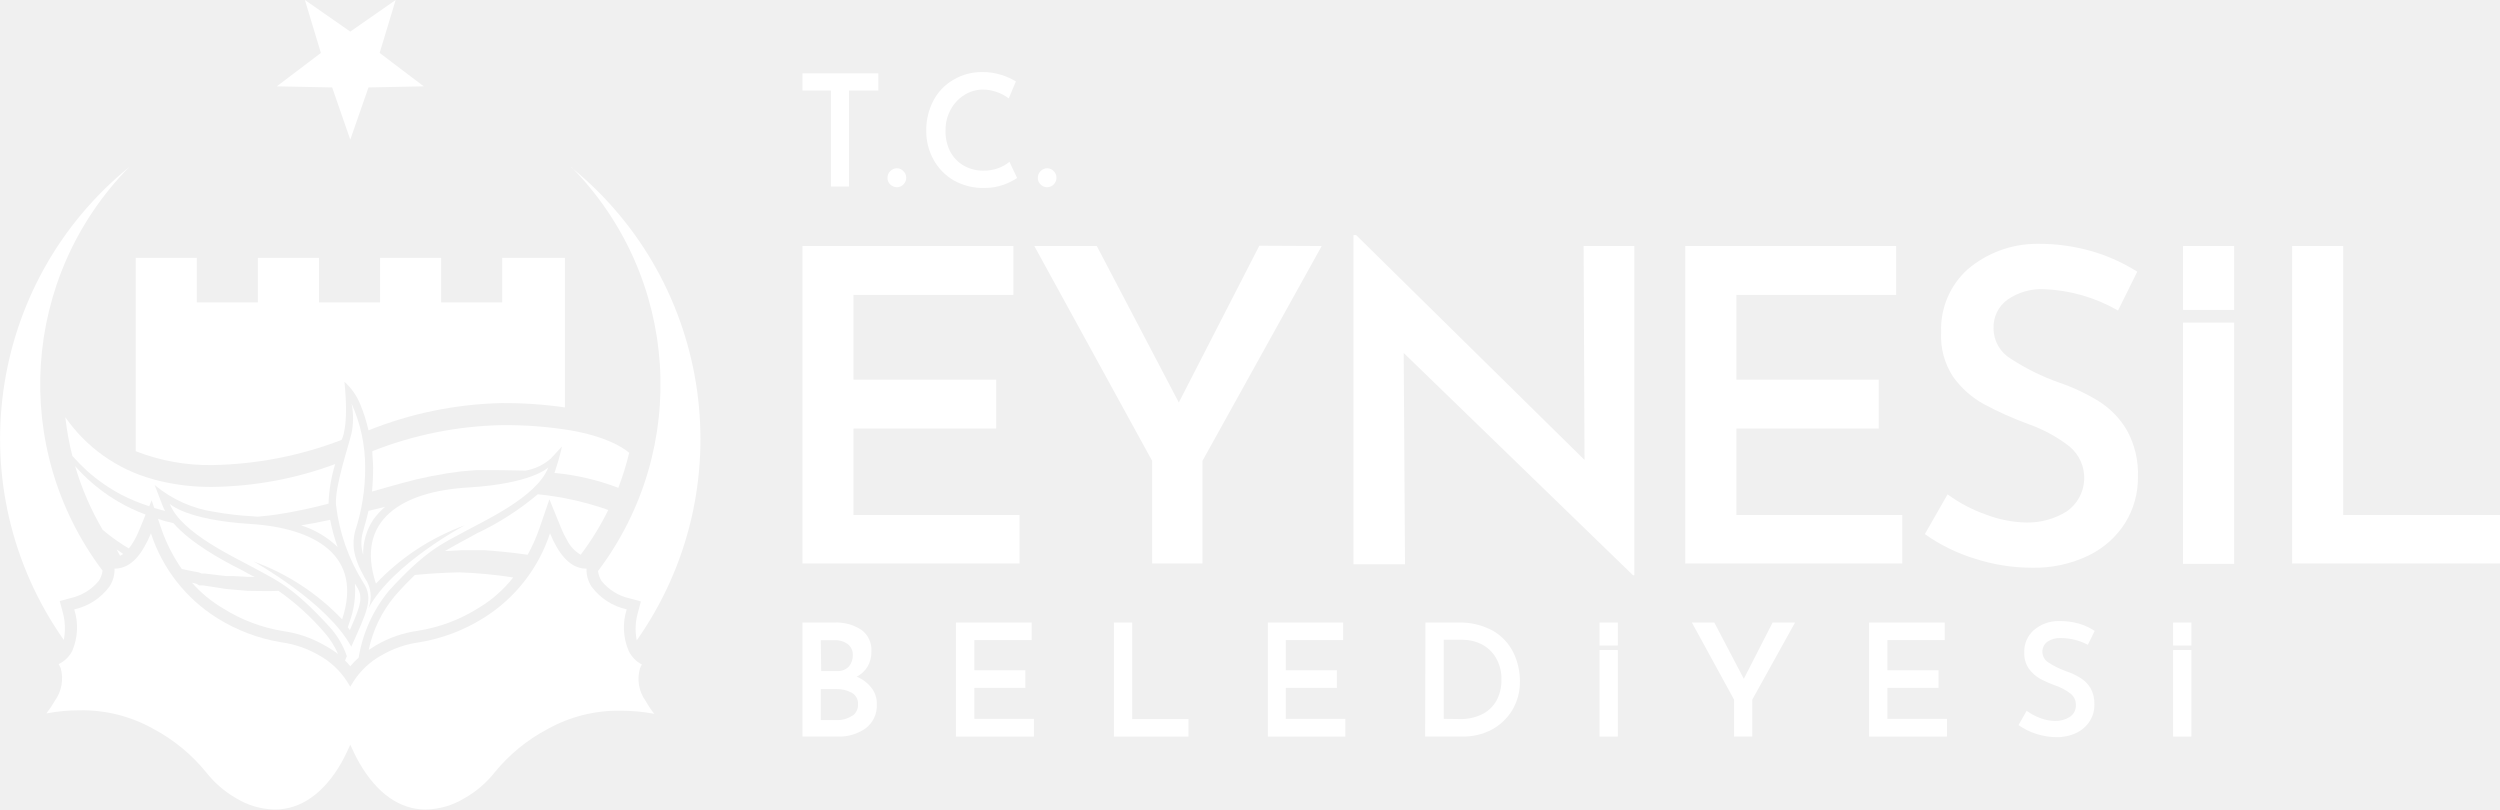
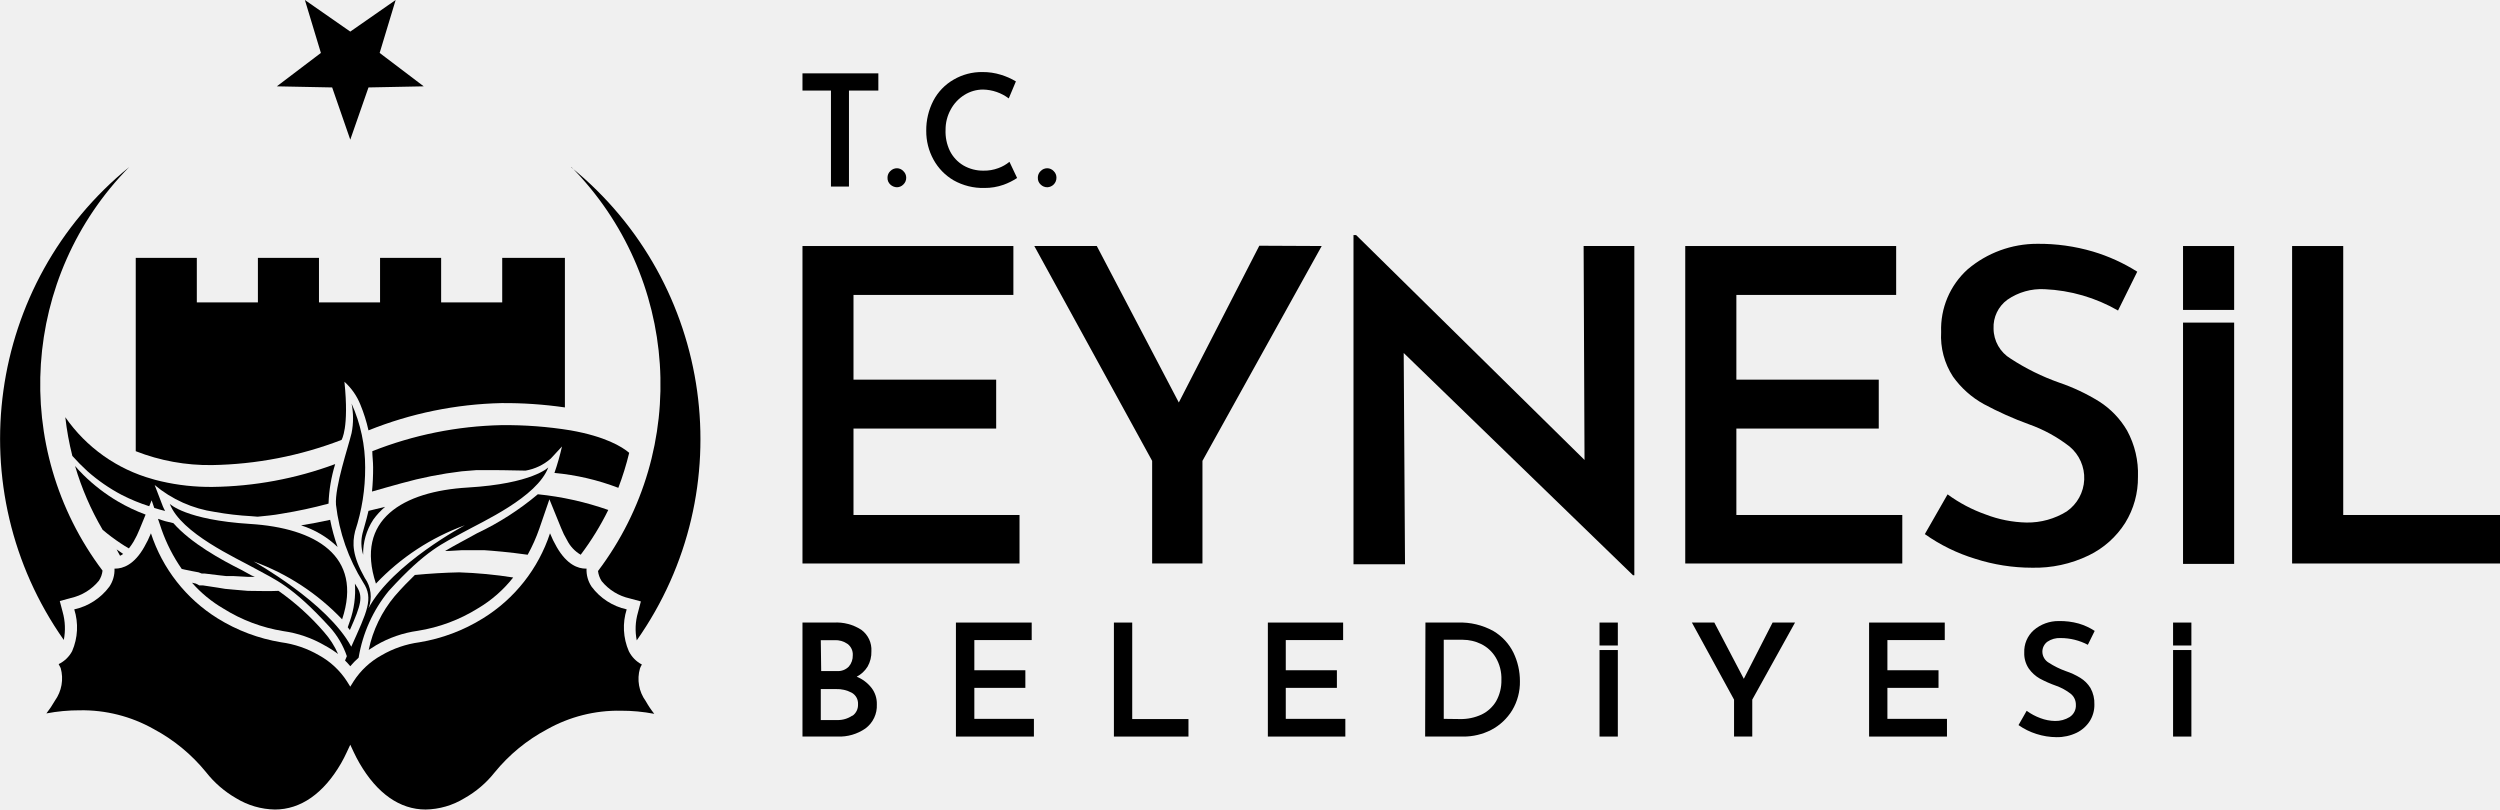
<svg xmlns="http://www.w3.org/2000/svg" viewBox="0 0 248.45 80.49">
  <defs>
-     <style>.cls-1{fill:#fff;}</style>
+     <style>.cls-1{fill:currentColor;}</style>
  </defs>
  <g id="katman_2" data-name="katman 2">
    <g id="katman_1-2" data-name="katman 1">
      <polygon class="cls-1" points="33.01 8.69 34.81 13.88 36.62 8.69 42.11 8.58 37.73 5.26 39.32 0 34.81 3.14 30.3 0 31.89 5.26 27.51 8.58 33.01 8.69" />
      <path class="cls-1" d="M56.78,16.6a30.78,30.78,0,0,1,2.65,40.15,2.41,2.41,0,0,0,.36,1,5,5,0,0,0,2.79,1.72l1.11.3-.29,1.1a5.82,5.82,0,0,0-.12,2.77,34.8,34.8,0,0,0-6.5-47Z" />
      <path class="cls-1" d="M12.84,16.6a34.8,34.8,0,0,0-6.5,47,6,6,0,0,0-.11-2.77l-.29-1.1,1.1-.3a5,5,0,0,0,2.79-1.72,2.26,2.26,0,0,0,.36-1A30.78,30.78,0,0,1,12.84,16.6Z" />
      <path class="cls-1" d="M25.39,56.52c1.94,1.08,3.6,1.66,7.38,5.8a8.31,8.31,0,0,1,1.7,2.89l-.18.43a7,7,0,0,1,.52.57,8.3,8.3,0,0,1,.83-.85,14.1,14.1,0,0,1,3-6.64C42.4,54.59,44.06,54,46,52.92s7.37-3.5,8.49-6.47c0,0-1.57,1.62-8,2S35.25,51.62,37.36,58A23,23,0,0,1,46.2,52.2S39,56,36.62,60.45a3.16,3.16,0,0,0-.36-3C35,55.21,35,54,35.29,52.79a19.88,19.88,0,0,0,1-6.34,15.31,15.31,0,0,0-1.35-6.34,7.45,7.45,0,0,1,0,2.93c-.33,1.38-1.68,5.33-1.55,7.12a18.61,18.61,0,0,0,2.71,7.73c1.06,1.6.36,2.91-1.19,6.38-2.39-4.41-9.7-8.47-9.7-8.47A23,23,0,0,1,34,61.55c2.11-6.34-2.7-9.08-9.13-9.48s-8-2-8-2C18,53,23.46,55.44,25.39,56.52Z" />
      <path class="cls-1" d="M49.15,76.77a17.07,17.07,0,0,1,5.22-4.29,14.45,14.45,0,0,1,7.32-1.85,17.52,17.52,0,0,1,3.33.31,9.59,9.59,0,0,1-.85-1.27,3.74,3.74,0,0,1-.57-3.24,2.35,2.35,0,0,1,.19-.39,3,3,0,0,1-1.3-1.33,5.93,5.93,0,0,1-.21-4.15,5.94,5.94,0,0,1-3.49-2.26,3,3,0,0,1-.5-1.79h-.08c-.75,0-1.86-.37-2.88-2.14A10.55,10.55,0,0,1,54.66,53,15.68,15.68,0,0,1,48,61.45a17.3,17.3,0,0,1-6.32,2.38,10.18,10.18,0,0,0-3.76,1.29,7.75,7.75,0,0,0-2.78,2.59l-.33.53-.33-.53a7.75,7.75,0,0,0-2.78-2.59,10.18,10.18,0,0,0-3.76-1.29,17.3,17.3,0,0,1-6.32-2.38A15.68,15.68,0,0,1,15,53a10.55,10.55,0,0,1-.67,1.37c-1,1.77-2.13,2.14-2.88,2.14h-.07a3,3,0,0,1-.51,1.79,5.94,5.94,0,0,1-3.49,2.26,5.93,5.93,0,0,1-.21,4.15A3,3,0,0,1,5.83,66a3.55,3.55,0,0,1,.2.39,3.8,3.8,0,0,1-.57,3.24,10.68,10.68,0,0,1-.85,1.27,17.4,17.4,0,0,1,3.32-.31,14.43,14.43,0,0,1,7.32,1.85,17.07,17.07,0,0,1,5.22,4.29,10.33,10.33,0,0,0,3,2.6,7.62,7.62,0,0,0,3.85,1.12c2.56,0,4.84-1.59,6.58-4.6.2-.36.39-.71.56-1.09l.35-.75.35.75c.18.38.36.73.57,1.09,1.74,3,4,4.6,6.57,4.6a7.62,7.62,0,0,0,3.85-1.12A10.2,10.2,0,0,0,49.15,76.77Z" />
      <path class="cls-1" d="M56.71,42.77h0a40.13,40.13,0,0,0-6.87-.52A37.08,37.08,0,0,0,37,44.84c0,.51.08,1,.08,1.61a23.52,23.52,0,0,1-.11,2.4c1-.28,1.94-.56,2.91-.82a39.79,39.79,0,0,1,6-1.19l1.48-.12c.26,0,.53,0,.79,0,.86,0,2.34,0,4.08.05a5.13,5.13,0,0,0,2.5-1.19l1.12-1.21A24.37,24.37,0,0,1,55.1,47a23.89,23.89,0,0,1,6.35,1.48A28.78,28.78,0,0,0,62.53,45C61.81,44.39,60.16,43.38,56.71,42.77Z" />
      <path class="cls-1" d="M29.92,52.21a9.2,9.2,0,0,1,3.63,2.15,18.41,18.41,0,0,1-.74-2.7C31.85,51.87,30.89,52.06,29.92,52.21Z" />
      <path class="cls-1" d="M35.27,58a9.2,9.2,0,0,1-.51,3.76l-.2.58.21.27c1.12-2.52,1.34-3.32.66-4.35Z" />
      <path class="cls-1" d="M38.27,50.37l-1.65.4c-.12.54-.25,1-.36,1.39s-.16.56-.22.8a4,4,0,0,0,.05,2.17,6.13,6.13,0,0,1,1-3.48A7,7,0,0,1,38.27,50.37Z" />
      <path class="cls-1" d="M20.05,57l.18,0,.08,0h0s0,0,0,0h.05l1.41.17.71.08.72,0,1.46.08h.67L25,57.19l-1-.55c-2-1-5-2.64-6.77-4.65l-.79-.19c-.26-.07-.5-.16-.74-.24l.36,1.07a16.35,16.35,0,0,0,2,3.91l.31.07.68.14.69.13Z" />
      <path class="cls-1" d="M27.68,58.72c-1,.05-2.05,0-3.05,0l-1.51-.13-.75-.07-.73-.12-1.45-.22h-.12l-.08,0-.18,0L19.47,58l-.39-.09a12.54,12.54,0,0,0,3.12,2.57,16,16,0,0,0,5.95,2.24,11.3,11.3,0,0,1,4.13,1.43A9.91,9.91,0,0,1,33.6,65a8.29,8.29,0,0,0-1.4-2.19A24.87,24.87,0,0,0,27.68,58.72Z" />
      <path class="cls-1" d="M47.4,53l-1,.55-.74.4c-.47.26-.93.51-1.43.81.55,0,1.1-.06,1.64-.08l1.49,0c.26,0,.53,0,.79,0,.89.06,2.46.19,4.29.45a16.76,16.76,0,0,0,1.16-2.6l1-2.91,1.16,2.85a8.1,8.1,0,0,0,.6,1.22,3.45,3.45,0,0,0,1.35,1.44,27.69,27.69,0,0,0,2.74-4.45,30.3,30.3,0,0,0-7-1.56A27.93,27.93,0,0,1,47.4,53Z" />
      <path class="cls-1" d="M41.23,57.14c-.6.58-1.27,1.26-2,2.1a12.27,12.27,0,0,0-2.59,5.35l.74-.47a11.3,11.3,0,0,1,4.13-1.43,16,16,0,0,0,6-2.24A12.59,12.59,0,0,0,51,57.39a43.72,43.72,0,0,0-5.37-.51C44.17,56.91,42.72,57,41.23,57.14Z" />
      <path class="cls-1" d="M11.93,55.23a1.39,1.39,0,0,0,.31-.18l-.65-.45Z" />
      <path class="cls-1" d="M16.18,50.31l-.81-2.11a12,12,0,0,0,6,2.68A29.61,29.61,0,0,0,25,51.3l.6.05c.79-.08,1.6-.15,2.4-.3a45.28,45.28,0,0,0,4.65-1,15.16,15.16,0,0,1,.66-3.93,36.31,36.31,0,0,1-12.19,2.27A21.6,21.6,0,0,1,16,47.83c-.46-.1-.84-.22-.84-.22a15.61,15.61,0,0,1-8.67-6.15,28.71,28.71,0,0,0,.7,3.85,20.93,20.93,0,0,0,1.49,1.51,17.29,17.29,0,0,0,3.41,2.36,17.84,17.84,0,0,0,2.74,1.13l.24-.59.26.76c.35.11.72.21,1.08.3A4,4,0,0,1,16.18,50.31Z" />
      <path class="cls-1" d="M8.3,47.21c-.31-.3-.58-.6-.84-.9a28.19,28.19,0,0,0,2.74,6.34A18.88,18.88,0,0,0,12,54c.26.18.53.34.81.5a6.06,6.06,0,0,0,.48-.7,9.1,9.1,0,0,0,.59-1.22l.59-1.44a17.18,17.18,0,0,1-2.76-1.31A17.61,17.61,0,0,1,8.3,47.21Z" />
      <path class="cls-1" d="M49.91,25.63v4.42H43.84V25.63H37.77v4.42H31.7V25.63H25.63v4.42H19.56V25.63H13.49V44.84a20,20,0,0,0,7.58,1.38,37.57,37.57,0,0,0,12.87-2.5s.77-1.14.29-5.78a6.08,6.08,0,0,1,1.58,2.26,15.57,15.57,0,0,1,.81,2.57,37.67,37.67,0,0,1,13.21-2.71,41.49,41.49,0,0,1,6.31.43V25.63Z" />
      <path class="cls-1" d="M100.71,24.45v4.86H84.82v8.42H99v4.86H84.82v8.59h16.5V56H79.75V24.45Z" />
      <path class="cls-1" d="M131.35,24.45,119.5,45.8V56h-5V45.8L102.79,24.45H109L117.15,40l8-15.58Z" />
      <path class="cls-1" d="M162.42,24.45V57.17h-.13L139.5,35.08l.13,21h-5.12V23.36h.26l22.7,22.35-.09-21.26Z" />
      <path class="cls-1" d="M188.44,24.45v4.86H172.56v8.42h14.15v4.86H172.56v8.59h16.49V56H167.48V24.45Z" />
      <path class="cls-1" d="M203.2,28.74a5.93,5.93,0,0,0-3.71,1.05,3.36,3.36,0,0,0-1.37,2.86,3.51,3.51,0,0,0,1.71,3,22.49,22.49,0,0,0,4.8,2.37,19.46,19.46,0,0,1,4,1.89,8.48,8.48,0,0,1,2.76,2.88,8.92,8.92,0,0,1,1.08,4.6,8.5,8.5,0,0,1-1.26,4.56,8.83,8.83,0,0,1-3.64,3.25,12.28,12.28,0,0,1-5.64,1.22,18.46,18.46,0,0,1-5.64-.89,17.48,17.48,0,0,1-5-2.45l2.26-3.95a14.64,14.64,0,0,0,3.79,2,12,12,0,0,0,4.06.8,7.36,7.36,0,0,0,4-1.11,4.06,4.06,0,0,0,.28-6.44,14.45,14.45,0,0,0-4.06-2.22,34,34,0,0,1-4.47-2,9.24,9.24,0,0,1-3.06-2.73A7.33,7.33,0,0,1,192.91,33a8,8,0,0,1,2.63-6.23,10.66,10.66,0,0,1,6.92-2.54A18.93,18.93,0,0,1,208,25a17.76,17.76,0,0,1,4.4,2l-1.91,3.86A16,16,0,0,0,203.2,28.74Z" />
      <path class="cls-1" d="M232.87,24.45V51.18h15.58V56H227.79V24.45Z" />
      <rect class="cls-1" x="216.95" y="32.06" width="5.08" height="23.98" />
      <rect class="cls-1" x="216.95" y="24.45" width="5.08" height="6.35" />
      <path class="cls-1" d="M86.61,68.36A2.56,2.56,0,0,1,87.14,70,2.81,2.81,0,0,1,86,72.4a4.54,4.54,0,0,1-2.75.8H79.75V61.87h3.1a4.57,4.57,0,0,1,2.75.72,2.46,2.46,0,0,1,1,2.13,2.9,2.9,0,0,1-.38,1.53,2.77,2.77,0,0,1-1.08,1A3.56,3.56,0,0,1,86.61,68.36Zm-5-1.67h1.57a1.5,1.5,0,0,0,1.18-.45,1.67,1.67,0,0,0,.39-1.13A1.31,1.31,0,0,0,84.24,64a2.09,2.09,0,0,0-1.32-.38H81.57Zm3.13,4.43A1.32,1.32,0,0,0,85.27,70a1.23,1.23,0,0,0-.63-1.16,3.1,3.1,0,0,0-1.56-.36H81.57v3.08H83.2A2.56,2.56,0,0,0,84.7,71.12Z" />
      <path class="cls-1" d="M102.53,61.87v1.74h-5.7v3h5.07v1.75H96.83v3.08h5.92V73.2H95V61.87Z" />
      <path class="cls-1" d="M112.52,61.87v9.59h5.59V73.2H110.7V61.87Z" />
      <path class="cls-1" d="M133.48,61.87v1.74h-5.7v3h5.08v1.75h-5.08v3.08h5.92V73.2H126V61.87Z" />
      <path class="cls-1" d="M141.66,61.87h3.22a6.76,6.76,0,0,1,3.53.84,5.13,5.13,0,0,1,2,2.16,6.5,6.5,0,0,1,.64,2.82,5.44,5.44,0,0,1-.77,2.9,5.36,5.36,0,0,1-2.07,1.94,6,6,0,0,1-2.82.67h-3.76Zm3.44,9.59a4.85,4.85,0,0,0,2.14-.45,3.39,3.39,0,0,0,1.45-1.33,4.15,4.15,0,0,0,.52-2.11,4.09,4.09,0,0,0-.57-2.24A3.5,3.5,0,0,0,147.19,64a4.17,4.17,0,0,0-1.81-.42h-1.9v7.86Z" />
      <path class="cls-1" d="M178.39,61.87l-4.25,7.66V73.2h-1.81V69.53l-4.19-7.66h2.23l2.93,5.59,2.86-5.59Z" />
      <path class="cls-1" d="M193.27,61.87v1.74h-5.7v3h5.08v1.75h-5.08v3.08h5.92V73.2h-7.74V61.87Z" />
      <path class="cls-1" d="M204.8,63.41a2.15,2.15,0,0,0-1.34.37,1.24,1.24,0,0,0-.49,1,1.28,1.28,0,0,0,.62,1.07,8.31,8.31,0,0,0,1.72.85,6.9,6.9,0,0,1,1.44.67,3.09,3.09,0,0,1,1,1,3.15,3.15,0,0,1,.39,1.65,3,3,0,0,1-.45,1.63,3.25,3.25,0,0,1-1.31,1.17,4.44,4.44,0,0,1-2,.44,6.66,6.66,0,0,1-2-.32,6.43,6.43,0,0,1-1.78-.88l.81-1.42a5.55,5.55,0,0,0,1.37.73,4.26,4.26,0,0,0,1.45.28,2.67,2.67,0,0,0,1.45-.39,1.35,1.35,0,0,0,.62-1.23,1.38,1.38,0,0,0-.52-1.09,5.23,5.23,0,0,0-1.45-.79,11.56,11.56,0,0,1-1.61-.71,3.4,3.4,0,0,1-1.1-1,2.66,2.66,0,0,1-.45-1.58,2.84,2.84,0,0,1,.94-2.23,3.75,3.75,0,0,1,2.48-.91,6.88,6.88,0,0,1,2,.25,6,6,0,0,1,1.58.73l-.68,1.38A5.78,5.78,0,0,0,204.8,63.41Z" />
      <rect class="cls-1" x="158.96" y="64.6" width="1.82" height="8.6" />
      <rect class="cls-1" x="158.96" y="61.87" width="1.82" height="2.28" />
      <rect class="cls-1" x="215.96" y="64.6" width="1.82" height="8.6" />
      <rect class="cls-1" x="215.96" y="61.87" width="1.82" height="2.28" />
      <path class="cls-1" d="M87.29,7.29V9H84.37v9.54H82.58V9H79.75V7.29Z" />
      <path class="cls-1" d="M88.48,17a.92.92,0,0,1,.66-.28.87.87,0,0,1,.63.28.89.89,0,0,1,.29.66.91.91,0,0,1-.29.68.9.9,0,0,1-.63.27,1,1,0,0,1-.66-.27.87.87,0,0,1-.28-.68A.88.88,0,0,1,88.48,17Z" />
      <path class="cls-1" d="M99.74,18.36a5.59,5.59,0,0,1-1.91.32,5.94,5.94,0,0,1-3.06-.76,5.37,5.37,0,0,1-2-2.06A5.84,5.84,0,0,1,92.05,13a6.35,6.35,0,0,1,.71-3,5.17,5.17,0,0,1,2-2.08,5.52,5.52,0,0,1,2.87-.76,6,6,0,0,1,1.84.27,6.58,6.58,0,0,1,1.49.66l-.71,1.69a4.4,4.4,0,0,0-2.55-.88,3.48,3.48,0,0,0-1.85.53,3.85,3.85,0,0,0-1.37,1.46,4.1,4.1,0,0,0-.51,2A4.42,4.42,0,0,0,94.4,15a3.51,3.51,0,0,0,1.34,1.44,3.88,3.88,0,0,0,2,.52,4,4,0,0,0,1.47-.25,3.7,3.7,0,0,0,1.11-.63l.76,1.61A6.44,6.44,0,0,1,99.74,18.36Z" />
      <path class="cls-1" d="M103.42,17a.9.9,0,0,1,.66-.28.87.87,0,0,1,.63.28.88.88,0,0,1,.28.66.94.94,0,0,1-.91.95.93.93,0,0,1-.66-.27.87.87,0,0,1-.28-.68A.88.88,0,0,1,103.42,17Z" />
    </g>
  </g>
</svg>
